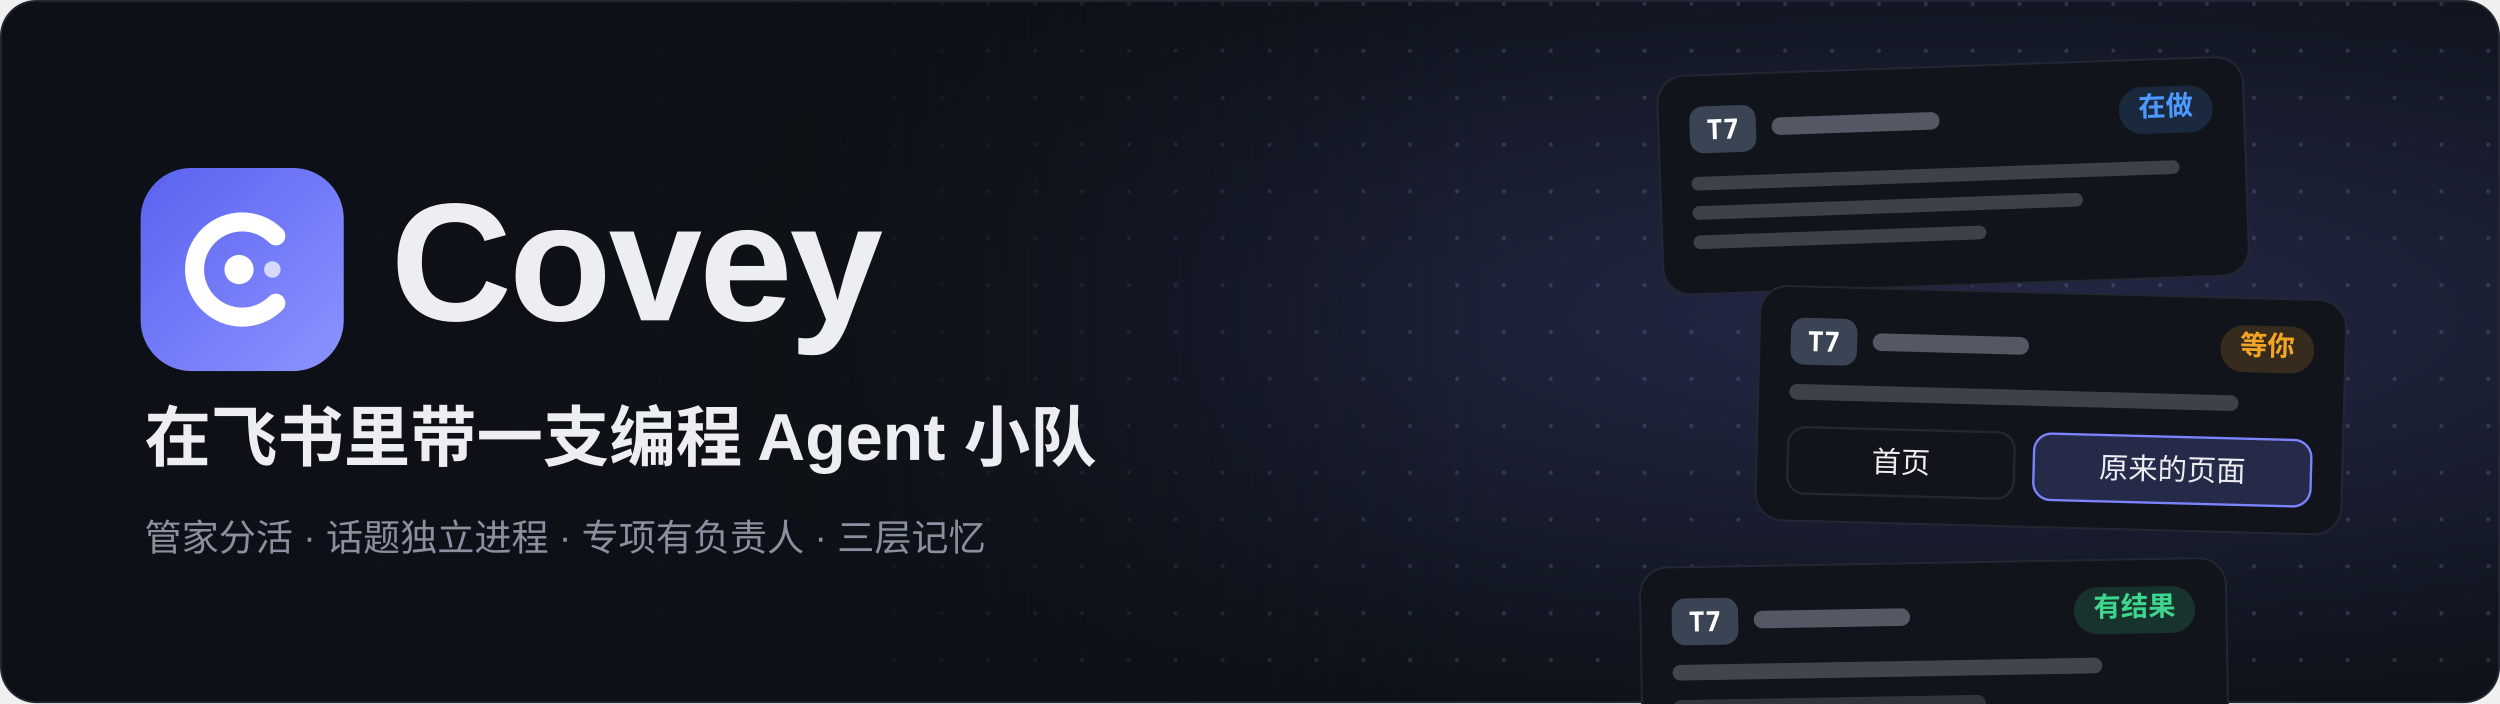
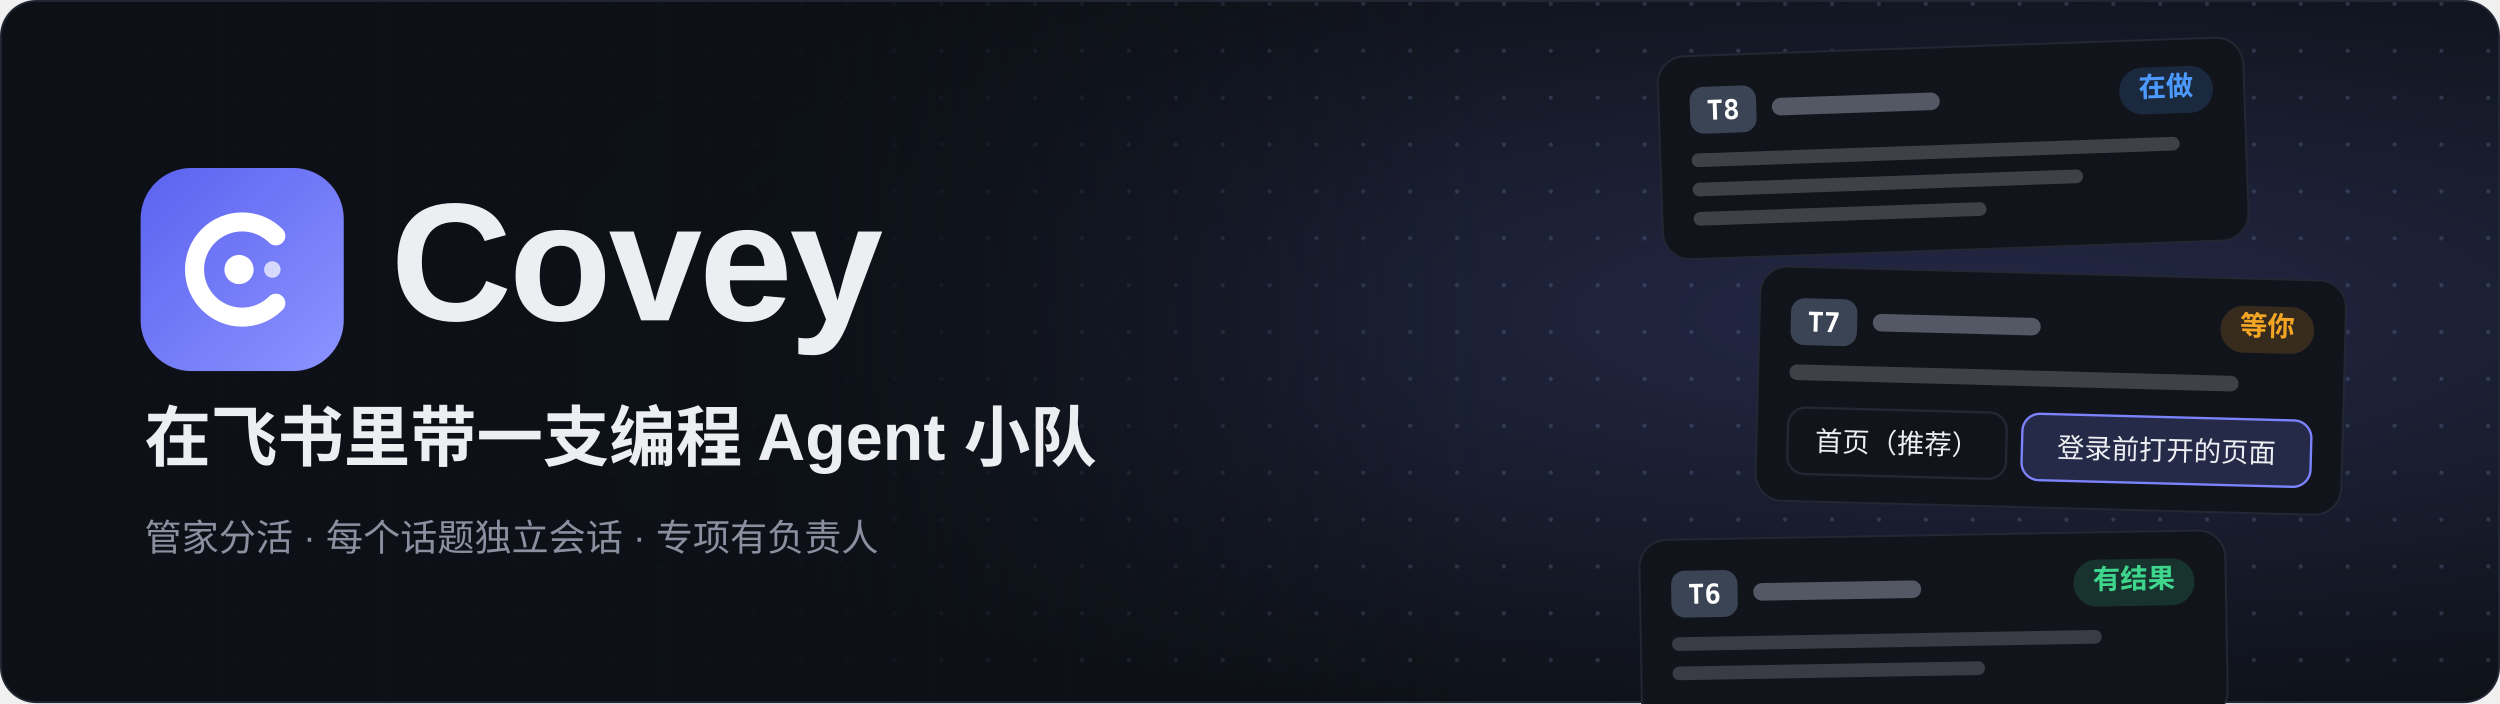
<svg xmlns="http://www.w3.org/2000/svg" viewBox="0 0 1280 360" width="1280" height="360" role="img" aria-label="Covey: 在飞书里带一支编程 Agent 小队">
  <defs>
    <pattern id="dots" width="24" height="24" patternUnits="userSpaceOnUse">
      <circle cx="2" cy="2" r="1.1" fill="#2A2F3D" />
    </pattern>
    <radialGradient id="glow" cx="0.78" cy="0.45" r="0.6">
      <stop offset="0" stop-color="#7C83FF" stop-opacity="0.2" />
      <stop offset="1" stop-color="#7C83FF" stop-opacity="0" />
    </radialGradient>
    <linearGradient id="fade" x1="0" y1="0" x2="1" y2="0">
      <stop offset="0" stop-color="#0d1117" stop-opacity="1" />
      <stop offset=".55" stop-color="#0d1117" stop-opacity=".92" />
      <stop offset="1" stop-color="#0d1117" stop-opacity="0" />
    </linearGradient>
  </defs>
  <rect x="0.5" y="0.5" width="1279" height="359" rx="18" fill="#0d1117" stroke="#232733" stroke-width="1" />
  <rect x="1" y="1" width="1278" height="358" rx="18" fill="url(#dots)" />
  <rect x="1" y="1" width="1278" height="358" rx="18" fill="url(#glow)" />
  <rect x="1" y="1" width="760" height="358" rx="18" fill="url(#fade)" />
-   <g transform="rotate(-2 1000.0 90.0)">
-     <rect x="850" y="34" width="300" height="112" rx="14" fill="#12141B" stroke="#232733" stroke-width="1" />
-     <rect x="866" y="50" width="34" height="24" rx="7" fill="#3B4455" />
-     <text x="883.0" y="67" font-family="&quot;SF Mono&quot;,&quot;DejaVu Sans Mono&quot;,Menlo,Consolas,monospace" font-size="14" font-weight="700" fill="#fff" text-anchor="middle">T7</text>
-     <rect x="908" y="57" width="86" height="9" rx="4.5" fill="#8A90A0" fill-opacity=".55" />
-     <g transform="translate(1086 48)">
+   <g transform="rotate(-2 1000.0 76.0)">
+     <rect x="850" y="24" width="300" height="104" rx="14" fill="#12141B" stroke="#232733" stroke-width="1" />
+     <rect x="866" y="40" width="34" height="24" rx="7" fill="#3B4455" />
+     <text x="883.0" y="57" font-family="&quot;SF Mono&quot;,&quot;DejaVu Sans Mono&quot;,Menlo,Consolas,monospace" font-size="14" font-weight="700" fill="#fff" text-anchor="middle">T8</text>
+     <rect x="908" y="47" width="86" height="9" rx="4.5" fill="#8A90A0" fill-opacity=".55" />
+     <g transform="translate(1086 38)">
      <rect x="0" y="0" width="48" height="24" rx="12.0" fill="#4C9AFF" fill-opacity="0.16" />
      <text x="24.0" y="15" font-family="-apple-system,&quot;Segoe UI&quot;,&quot;Helvetica Neue&quot;,Arial,&quot;PingFang SC&quot;,&quot;Microsoft YaHei&quot;,&quot;Noto Sans CJK SC&quot;,sans-serif" font-size="14" font-weight="600" fill="#4C9AFF" text-anchor="middle">在做</text>
    </g>
-     <rect x="866" y="86" width="250" height="7" rx="3.5" fill="#B3B7C1" fill-opacity=".28" />
-     <rect x="866" y="101" width="200" height="7" rx="3.5" fill="#B3B7C1" fill-opacity=".28" />
-     <rect x="866" y="116" width="150" height="7" rx="3.5" fill="#B3B7C1" fill-opacity=".28" />
+     <rect x="866" y="74" width="250" height="7" rx="3.5" fill="#B3B7C1" fill-opacity=".28" />
+     <rect x="866" y="89" width="200" height="7" rx="3.5" fill="#B3B7C1" fill-opacity=".28" />
+     <rect x="866" y="104" width="150" height="7" rx="3.5" fill="#B3B7C1" fill-opacity=".28" />
  </g>
-   <g transform="rotate(1.5 1050 210)">
-     <rect x="900" y="150" width="300" height="120" rx="14" fill="#12141B" stroke="#232733" stroke-width="1" />
-     <rect x="916" y="166" width="34" height="24" rx="7" fill="#3B4455" />
-     <text x="933.0" y="183" font-family="&quot;SF Mono&quot;,&quot;DejaVu Sans Mono&quot;,Menlo,Consolas,monospace" font-size="14" font-weight="700" fill="#fff" text-anchor="middle">T7</text>
-     <rect x="958" y="173" width="80" height="9" rx="4.5" fill="#8A90A0" fill-opacity=".55" />
-     <g transform="translate(1136 164)">
+   <g transform="rotate(1.5 1050.0 200.0)">
+     <rect x="900" y="140" width="300" height="120" rx="14" fill="#12141B" stroke="#232733" stroke-width="1" />
+     <rect x="916" y="156" width="34" height="24" rx="7" fill="#3B4455" />
+     <text x="933.0" y="173" font-family="&quot;SF Mono&quot;,&quot;DejaVu Sans Mono&quot;,Menlo,Consolas,monospace" font-size="14" font-weight="700" fill="#fff" text-anchor="middle">T7</text>
+     <rect x="958" y="163" width="86" height="9" rx="4.5" fill="#8A90A0" fill-opacity=".55" />
+     <g transform="translate(1136 154)">
      <rect x="0" y="0" width="48" height="24" rx="12.0" fill="#F5A524" fill-opacity="0.16" />
      <text x="24.0" y="15" font-family="-apple-system,&quot;Segoe UI&quot;,&quot;Helvetica Neue&quot;,Arial,&quot;PingFang SC&quot;,&quot;Microsoft YaHei&quot;,&quot;Noto Sans CJK SC&quot;,sans-serif" font-size="14" font-weight="600" fill="#F5A524" text-anchor="middle">等你</text>
    </g>
-     <rect x="916" y="200" width="230" height="8" rx="4" fill="#B3B7C1" fill-opacity=".28" />
-     <rect x="916" y="222" width="116" height="34" rx="9" fill="none" stroke="#232733" stroke-width="1.2" />
-     <text x="974" y="244" font-family="-apple-system,&quot;Segoe UI&quot;,&quot;Helvetica Neue&quot;,Arial,&quot;PingFang SC&quot;,&quot;Microsoft YaHei&quot;,&quot;Noto Sans CJK SC&quot;,sans-serif" font-size="15" font-weight="500" fill="#EDEEF1" text-anchor="middle">首页</text>
-     <rect x="1042" y="222" width="142" height="34" rx="9" fill="#7C83FF" fill-opacity=".2" />
-     <rect x="1042" y="222" width="142" height="34" rx="9" fill="none" stroke="#7C83FF" stroke-width="1.2" />
-     <text x="1113" y="244" font-family="-apple-system,&quot;Segoe UI&quot;,&quot;Helvetica Neue&quot;,Arial,&quot;PingFang SC&quot;,&quot;Microsoft YaHei&quot;,&quot;Noto Sans CJK SC&quot;,sans-serif" font-size="15" font-weight="500" fill="#EDEEF1" text-anchor="middle">原来的页面</text>
+     <rect x="916" y="190" width="230" height="8" rx="4" fill="#B3B7C1" fill-opacity=".28" />
+     <rect x="916" y="212" width="112" height="34" rx="9" fill="none" stroke="#232733" stroke-width="1.2" />
+     <text x="972" y="234" font-family="-apple-system,&quot;Segoe UI&quot;,&quot;Helvetica Neue&quot;,Arial,&quot;PingFang SC&quot;,&quot;Microsoft YaHei&quot;,&quot;Noto Sans CJK SC&quot;,sans-serif" font-size="14" font-weight="500" fill="#EDEEF1" text-anchor="middle">首页（推荐）</text>
+     <rect x="1036" y="212" width="148" height="34" rx="9" fill="#7C83FF" fill-opacity=".2" />
+     <rect x="1036" y="212" width="148" height="34" rx="9" fill="none" stroke="#7C83FF" stroke-width="1.2" />
+     <text x="1110" y="234" font-family="-apple-system,&quot;Segoe UI&quot;,&quot;Helvetica Neue&quot;,Arial,&quot;PingFang SC&quot;,&quot;Microsoft YaHei&quot;,&quot;Noto Sans CJK SC&quot;,sans-serif" font-size="14" font-weight="500" fill="#EDEEF1" text-anchor="middle">登录前打开的页面</text>
  </g>
-   <g transform="rotate(-1 1000 320)">
-     <rect x="840" y="288" width="300" height="96" rx="14" fill="#12141B" stroke="#232733" stroke-width="1" />
-     <rect x="856" y="304" width="34" height="24" rx="7" fill="#3B4455" />
-     <text x="873.0" y="321" font-family="&quot;SF Mono&quot;,&quot;DejaVu Sans Mono&quot;,Menlo,Consolas,monospace" font-size="14" font-weight="700" fill="#fff" text-anchor="middle">T7</text>
-     <rect x="898" y="311" width="80" height="9" rx="4.5" fill="#8A90A0" fill-opacity=".55" />
-     <g transform="translate(1062 302)">
+   <g transform="rotate(-1 990.0 322.0)">
+     <rect x="840" y="274" width="300" height="96" rx="14" fill="#12141B" stroke="#232733" stroke-width="1" />
+     <rect x="856" y="290" width="34" height="24" rx="7" fill="#3B4455" />
+     <text x="873.0" y="307" font-family="&quot;SF Mono&quot;,&quot;DejaVu Sans Mono&quot;,Menlo,Consolas,monospace" font-size="14" font-weight="700" fill="#fff" text-anchor="middle">T6</text>
+     <rect x="898" y="297" width="86" height="9" rx="4.5" fill="#8A90A0" fill-opacity=".55" />
+     <g transform="translate(1062 288)">
      <rect x="0" y="0" width="62" height="24" rx="12.0" fill="#3DD68C" fill-opacity="0.16" />
      <text x="31.0" y="15" font-family="-apple-system,&quot;Segoe UI&quot;,&quot;Helvetica Neue&quot;,Arial,&quot;PingFang SC&quot;,&quot;Microsoft YaHei&quot;,&quot;Noto Sans CJK SC&quot;,sans-serif" font-size="14" font-weight="600" fill="#3DD68C" text-anchor="middle">有结果</text>
    </g>
-     <rect x="856" y="338" width="220" height="8" rx="4" fill="#B3B7C1" fill-opacity=".3" />
-     <rect x="856" y="356" width="160" height="8" rx="4" fill="#B3B7C1" fill-opacity=".2" />
+     <rect x="856" y="324" width="220" height="7" rx="3.5" fill="#B3B7C1" fill-opacity=".25" />
+     <rect x="856" y="339" width="160" height="7" rx="3.5" fill="#B3B7C1" fill-opacity=".25" />
  </g>
  <g transform="translate(72 86) scale(1.625)">
    <defs>
      <linearGradient id="mgh" x1="0" y1="0" x2="1" y2="1">
        <stop offset="0" stop-color="#5B62F0" />
        <stop offset="1" stop-color="#8C93FF" />
      </linearGradient>
    </defs>
    <rect width="64" height="64" rx="16" fill="url(#mgh)" />
    <path d="M42.6 21.4A15 15 0 1 0 42.6 42.6" fill="none" stroke="#fff" stroke-width="6" stroke-linecap="round" />
    <circle cx="31" cy="32" r="4.6" fill="#fff" />
    <circle cx="41.5" cy="32" r="2.6" fill="#fff" fill-opacity=".7" />
  </g>
  <text x="200" y="164" font-family="-apple-system,&quot;Segoe UI&quot;,&quot;Helvetica Neue&quot;,Arial,&quot;PingFang SC&quot;,&quot;Microsoft YaHei&quot;,&quot;Noto Sans CJK SC&quot;,sans-serif" font-size="86" font-weight="700" fill="#EDEEF1" text-anchor="start" letter-spacing="-1.5">Covey</text>
  <text x="74" y="236" font-family="-apple-system,&quot;Segoe UI&quot;,&quot;Helvetica Neue&quot;,Arial,&quot;PingFang SC&quot;,&quot;Microsoft YaHei&quot;,&quot;Noto Sans CJK SC&quot;,sans-serif" font-size="34" font-weight="600" fill="#EDEEF1" text-anchor="start">在飞书里带一支编程 Agent 小队</text>
-   <text x="74" y="282" font-family="-apple-system,&quot;Segoe UI&quot;,&quot;Helvetica Neue&quot;,Arial,&quot;PingFang SC&quot;,&quot;Microsoft YaHei&quot;,&quot;Noto Sans CJK SC&quot;,sans-serif" font-size="19" font-weight="400" fill="#8A90A0" text-anchor="start">管家分活 · 话题独立进程 · 专项有负责人 · 三层记忆</text>
+   <text x="74" y="282" font-family="-apple-system,&quot;Segoe UI&quot;,&quot;Helvetica Neue&quot;,Arial,&quot;PingFang SC&quot;,&quot;Microsoft YaHei&quot;,&quot;Noto Sans CJK SC&quot;,sans-serif" font-size="19" font-weight="400" fill="#8A90A0" text-anchor="start">管家分活 · 每个话题独立会话 · 专项有负责人</text>
</svg>
